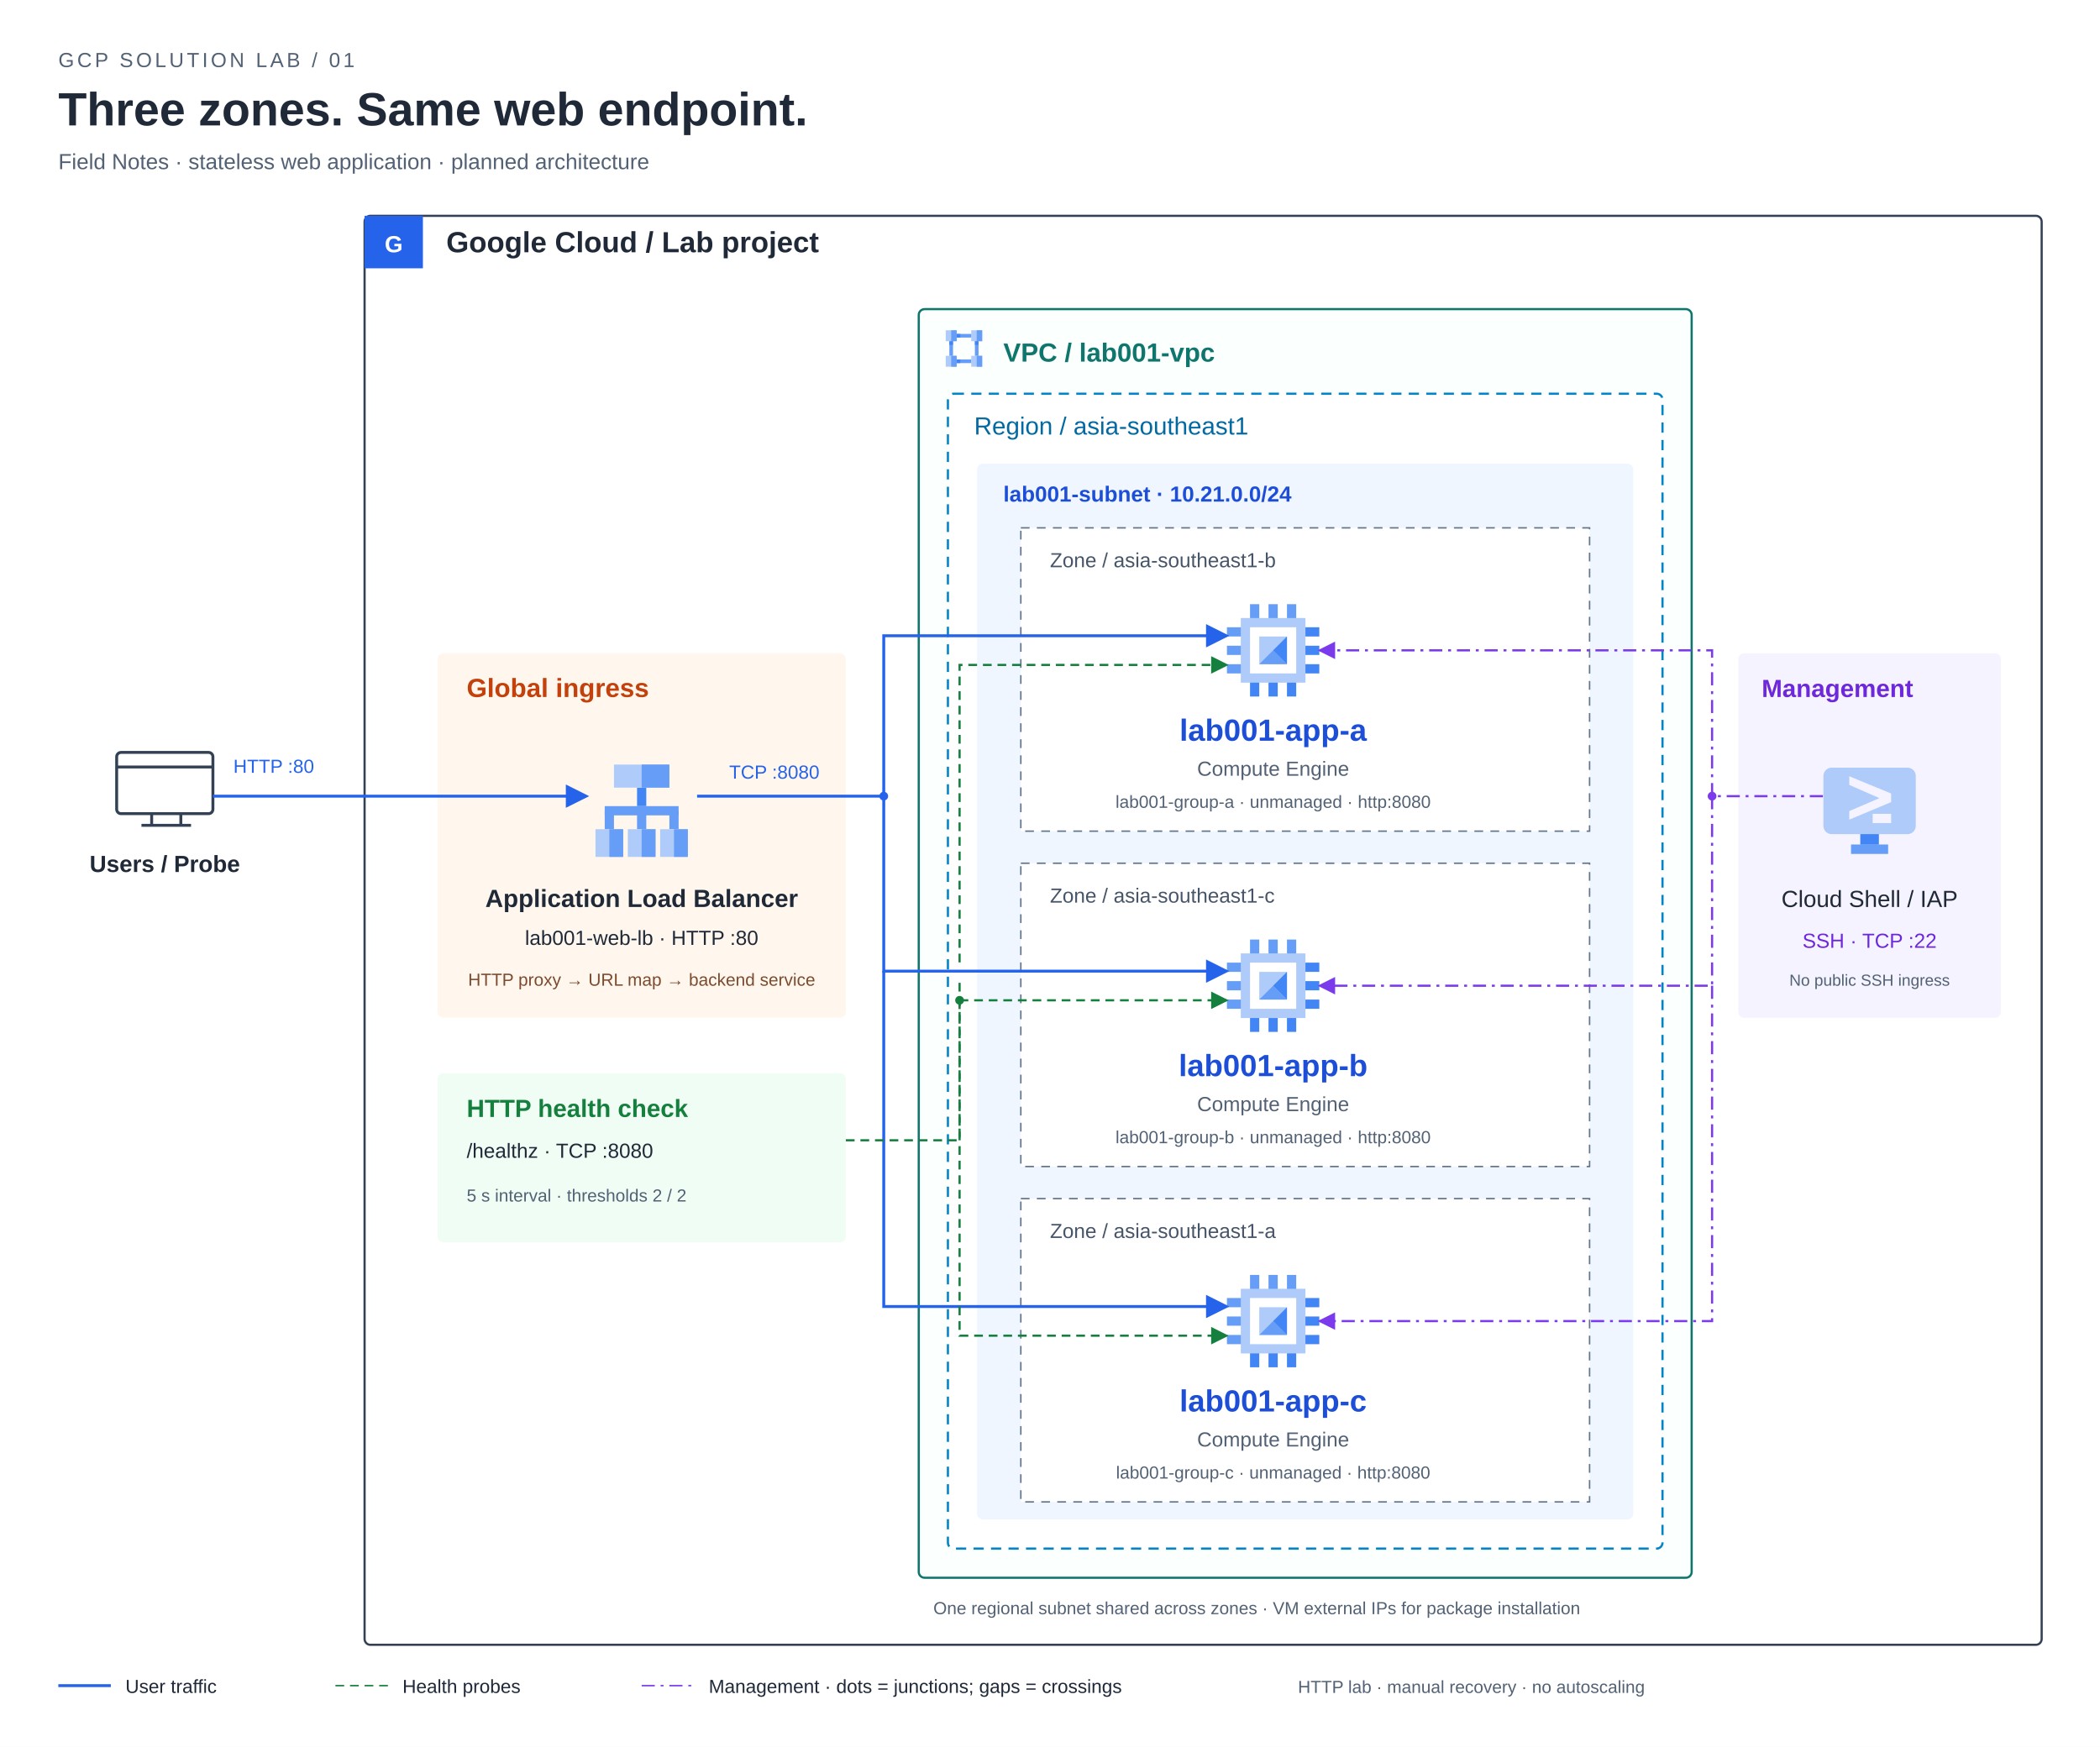
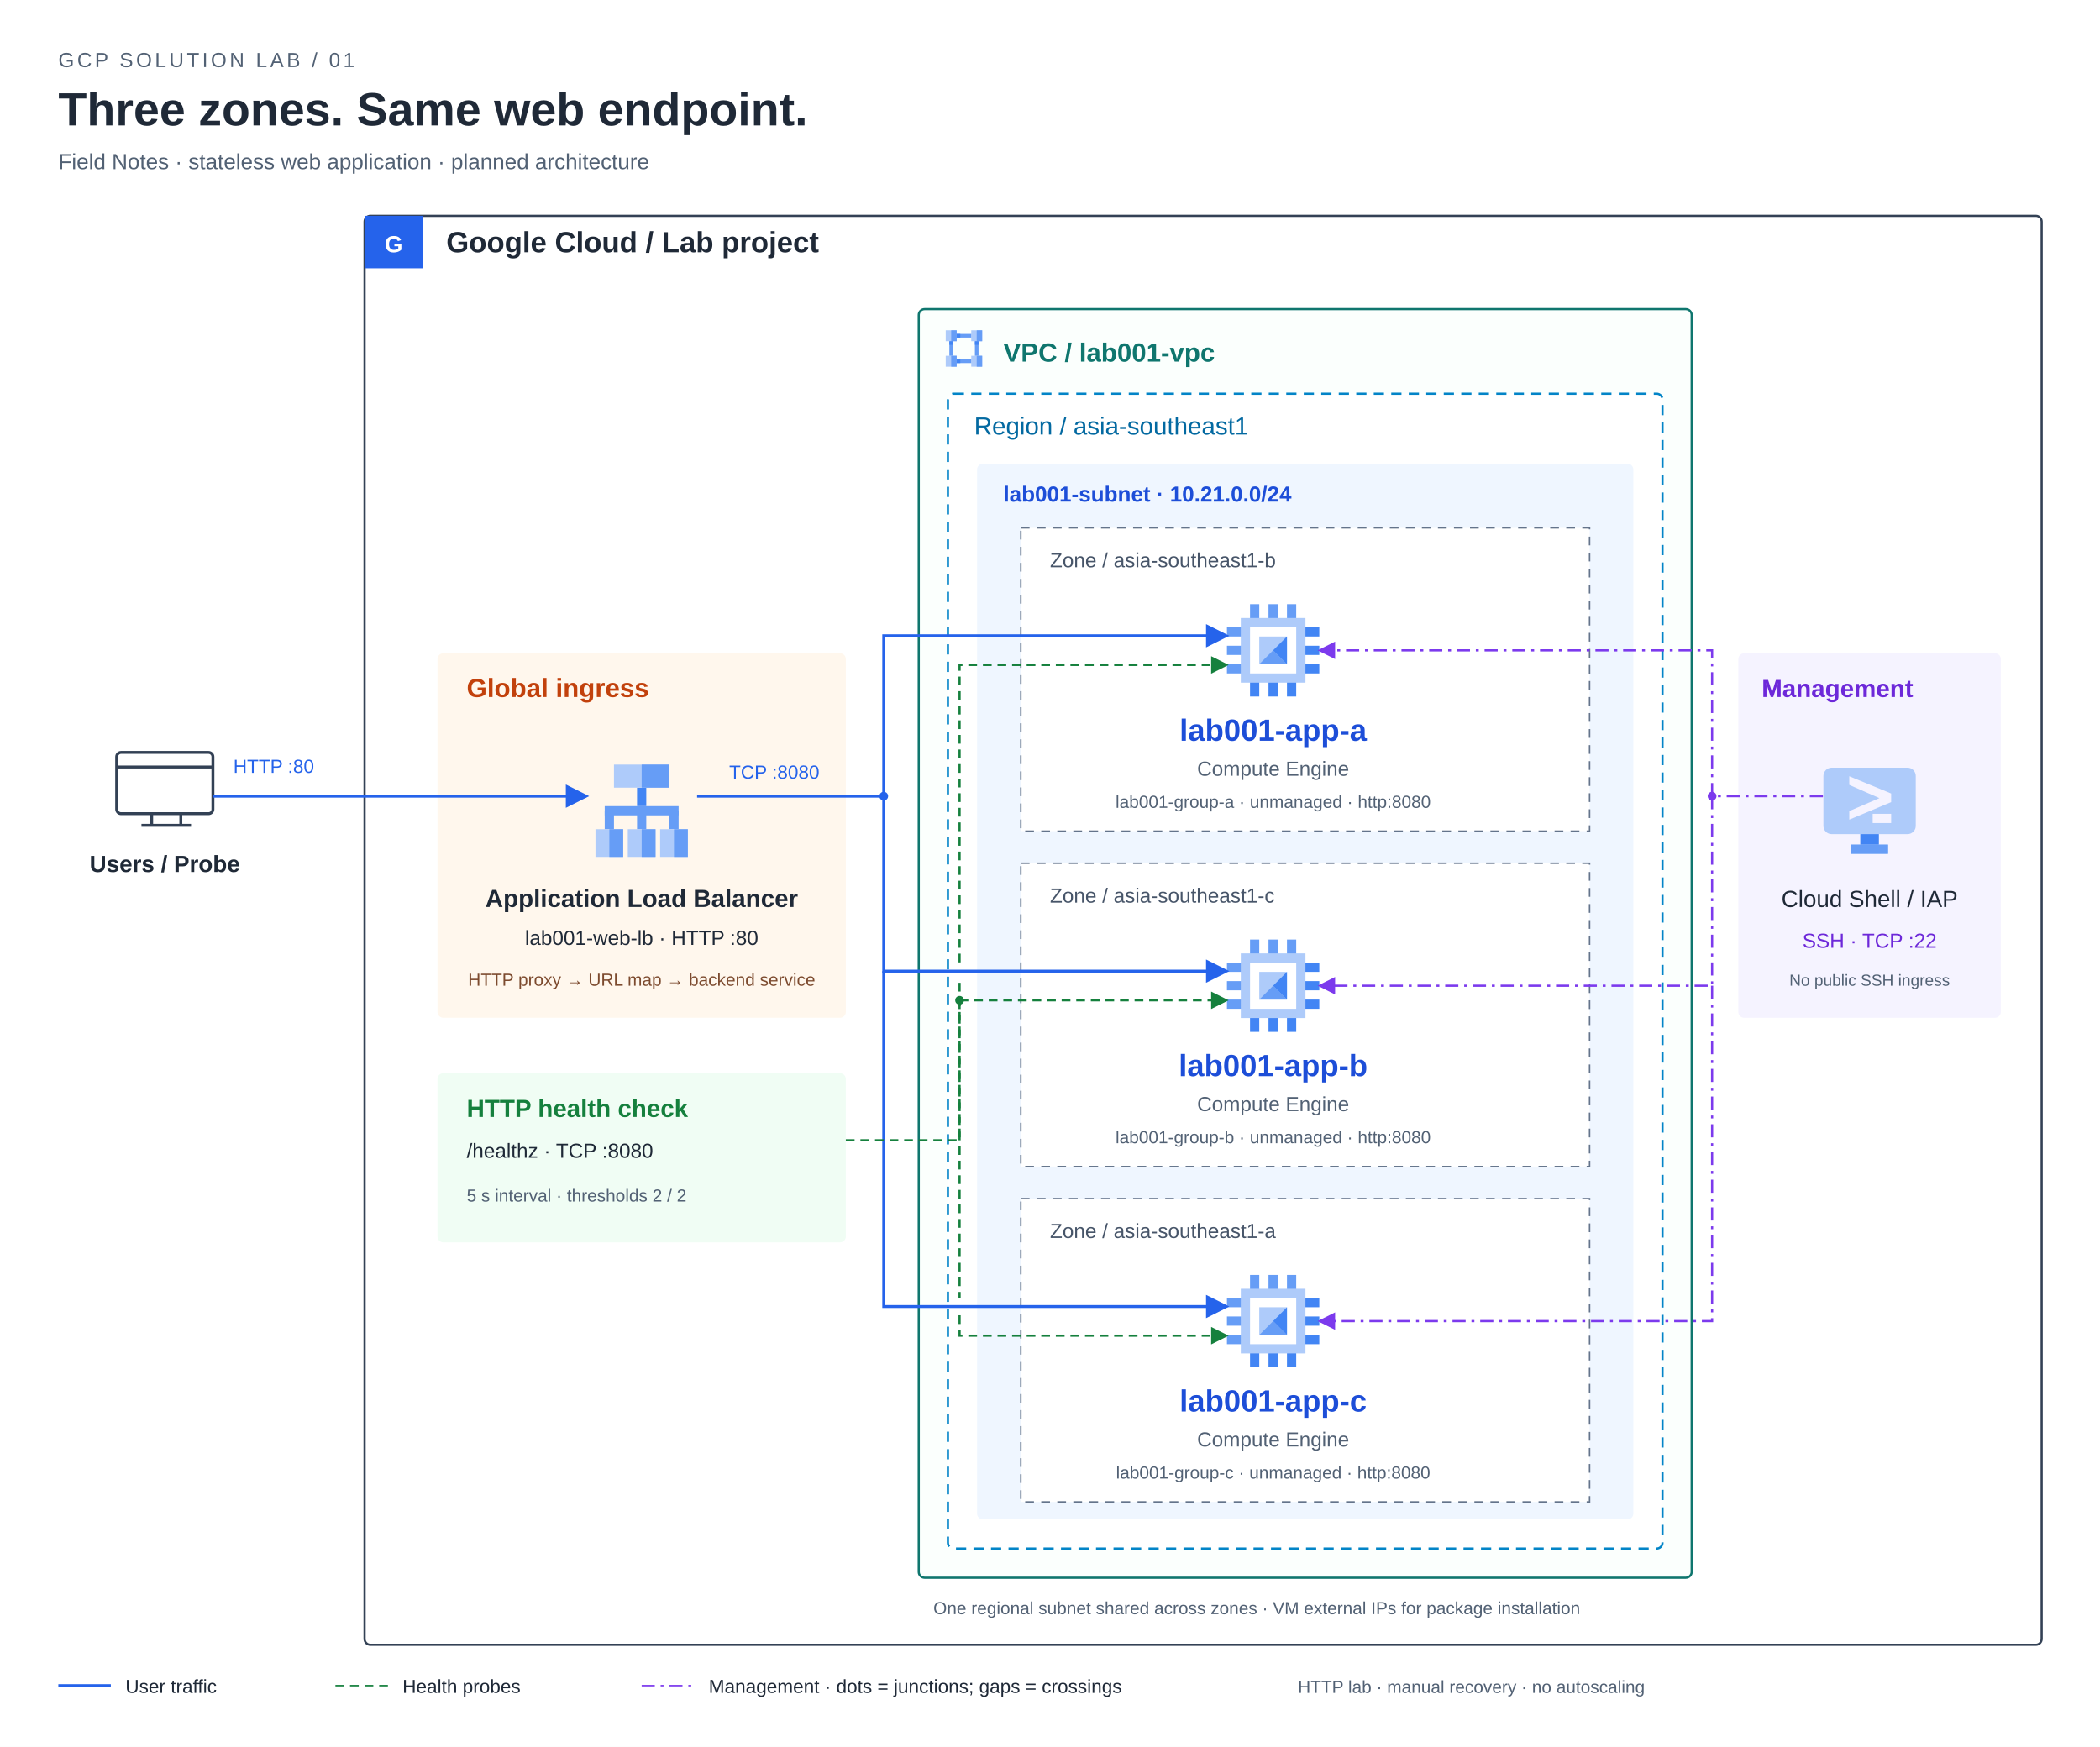
<svg xmlns="http://www.w3.org/2000/svg" viewBox="0 0 1440 1198" role="img" aria-labelledby="title desc">
  <defs>
    <marker id="b" markerWidth="8" markerHeight="8" refX="7" refY="4" orient="auto">
      <path d="M0 0L8 4L0 8" fill="#2563eb" />
    </marker>
    <marker id="g" markerWidth="8" markerHeight="8" refX="7" refY="4" orient="auto">
      <path d="M0 0L8 4L0 8" fill="#15803d" />
    </marker>
    <marker id="p" markerWidth="8" markerHeight="8" refX="7" refY="4" orient="auto">
      <path d="M0 0L8 4L0 8" fill="#7c3aed" />
    </marker>
  </defs>
  <rect width="1440" height="1198" fill="white" />
  <g font-family="Segoe UI, Arial, sans-serif" fill="#1f2937">
    <text x="40" y="46" font-size="14" fill="#526174" letter-spacing="2">GCP SOLUTION LAB / 01</text>
    <text x="40" y="86" font-size="32" font-weight="700">Three zones. Same web endpoint.</text>
    <text x="40" y="116" font-size="15" fill="#526174">Field Notes · stateless web application · planned architecture</text>
  </g>
  <g transform="translate(0 -32)">
    <g font-family="Segoe UI, Arial, sans-serif" fill="#1f2937">
      <rect x="250" y="180" width="1150" height="980" rx="4" fill="none" stroke="#334155" stroke-width="1.5" />
      <rect x="250" y="180" width="40" height="36" fill="#2563eb" />
      <text x="270" y="205" text-anchor="middle" fill="white" font-size="16" font-weight="700">G</text>
      <text x="306" y="205" font-size="20" font-weight="600">Google Cloud / Lab project</text>
      <rect x="630" y="244" width="530" height="870" rx="4" fill="#fbfffd" stroke="#0f766e" stroke-width="1.5" />
      <svg x="646" y="256" width="30" height="30" viewBox="0 0 24 24">
        <g data-name="Product Icons">
          <rect fill="#aecbfa" x="16" y="2" width="6" height="6" />
          <rect fill="#669df6" x="19" y="2" width="3" height="6" />
          <rect fill="#aecbfa" x="16" y="16" width="6" height="6" />
          <rect fill="#669df6" x="19" y="16" width="3" height="6" />
          <rect fill="#aecbfa" x="2" y="2" width="6" height="6" />
          <rect fill="#669df6" x="5" y="2" width="3" height="6" />
          <rect fill="#aecbfa" x="2" y="16" width="6" height="6" />
          <rect fill="#669df6" x="5" y="16" width="3" height="6" />
          <rect fill="#669df6" x="8" y="4" width="8" height="2" />
          <rect fill="#669df6" x="8" y="18" width="8" height="2" />
          <rect fill="#669df6" x="18" y="8" width="2" height="8" />
          <rect fill="#669df6" x="4" y="8" width="2" height="8" />
          <rect fill="#4285f4" x="4" y="8" width="2" height="2" />
          <rect fill="#4285f4" x="18" y="8" width="2" height="2" />
          <rect fill="#4285f4" x="8" y="4" width="2" height="2" />
          <rect fill="#4285f4" x="8" y="18" width="2" height="2" />
        </g>
      </svg>
      <text x="688" y="280" font-size="18" fill="#0f766e" font-weight="600">VPC / lab001-vpc</text>
      <rect x="650" y="302" width="490" height="792" rx="4" fill="white" stroke="#0284c7" stroke-width="1.5" stroke-dasharray="7 5" />
      <text x="668" y="330" font-size="17" fill="#0369a1">Region / asia-southeast1</text>
      <rect x="670" y="350" width="450" height="724" rx="4" fill="#eff6ff" />
      <text x="688" y="376" font-size="15" fill="#1d4ed8" font-weight="600">lab001-subnet · 10.21.0.0/24</text>
      <rect x="700" y="394" width="390" height="208" fill="white" stroke="#64748b" stroke-dasharray="6 5" />
      <text x="720" y="421" font-size="14" fill="#475569">Zone / asia-southeast1-b</text>
      <svg x="835" y="440" width="76" height="76" viewBox="0 0 24 24">
        <g data-name="Product Icons">
          <rect fill="#aecbfa" x="9" y="9" width="6" height="6" />
          <rect fill="#669df6" x="11" y="2" width="2" height="4" />
          <rect fill="#669df6" x="7" y="2" width="2" height="4" />
          <rect fill="#669df6" x="15" y="2" width="2" height="4" />
          <rect fill="#4285f4" x="11" y="18" width="2" height="4" />
          <rect fill="#4285f4" x="7" y="18" width="2" height="4" />
          <rect fill="#4285f4" x="15" y="18" width="2" height="4" />
          <rect fill="#4285f4" x="19" y="10" width="2" height="4" transform="translate(8 32) rotate(-90)" />
          <rect fill="#4285f4" x="19" y="14" width="2" height="4" transform="translate(4 36) rotate(-90)" />
          <rect fill="#4285f4" x="19" y="6" width="2" height="4" transform="translate(12 28) rotate(-90)" />
          <rect fill="#669df6" x="3" y="10" width="2" height="4" transform="translate(-8 16) rotate(-90)" />
          <rect fill="#669df6" x="3" y="14" width="2" height="4" transform="translate(-12 20) rotate(-90)" />
          <rect fill="#669df6" x="3" y="6" width="2" height="4" transform="translate(-4 12) rotate(-90)" />
          <path fill="#aecbfa" d="M5,5V19H19V5ZM17,17H7V7H17Z" />
          <polygon fill="#669df6" points="9 15 15 15 12 12 9 15" />
          <polygon fill="#4285f4" points="12 12 15 15 15 9 12 12" />
        </g>
      </svg>
      <text x="873" y="540" text-anchor="middle" font-size="21" font-weight="700" fill="#1d4ed8">lab001-app-a</text>
      <text x="873" y="564" text-anchor="middle" font-size="14" fill="#526174">Compute Engine</text>
      <text x="873" y="586" text-anchor="middle" font-size="12" fill="#526174">lab001-group-a · unmanaged · http:8080</text>
      <rect x="700" y="624" width="390" height="208" fill="white" stroke="#64748b" stroke-dasharray="6 5" />
      <text x="720" y="651" font-size="14" fill="#475569">Zone / asia-southeast1-c</text>
      <svg x="835" y="670" width="76" height="76" viewBox="0 0 24 24">
        <g data-name="Product Icons">
          <rect fill="#aecbfa" x="9" y="9" width="6" height="6" />
          <rect fill="#669df6" x="11" y="2" width="2" height="4" />
          <rect fill="#669df6" x="7" y="2" width="2" height="4" />
          <rect fill="#669df6" x="15" y="2" width="2" height="4" />
          <rect fill="#4285f4" x="11" y="18" width="2" height="4" />
          <rect fill="#4285f4" x="7" y="18" width="2" height="4" />
          <rect fill="#4285f4" x="15" y="18" width="2" height="4" />
          <rect fill="#4285f4" x="19" y="10" width="2" height="4" transform="translate(8 32) rotate(-90)" />
          <rect fill="#4285f4" x="19" y="14" width="2" height="4" transform="translate(4 36) rotate(-90)" />
          <rect fill="#4285f4" x="19" y="6" width="2" height="4" transform="translate(12 28) rotate(-90)" />
          <rect fill="#669df6" x="3" y="10" width="2" height="4" transform="translate(-8 16) rotate(-90)" />
          <rect fill="#669df6" x="3" y="14" width="2" height="4" transform="translate(-12 20) rotate(-90)" />
          <rect fill="#669df6" x="3" y="6" width="2" height="4" transform="translate(-4 12) rotate(-90)" />
          <path fill="#aecbfa" d="M5,5V19H19V5ZM17,17H7V7H17Z" />
          <polygon fill="#669df6" points="9 15 15 15 12 12 9 15" />
          <polygon fill="#4285f4" points="12 12 15 15 15 9 12 12" />
        </g>
      </svg>
      <text x="873" y="770" text-anchor="middle" font-size="21" font-weight="700" fill="#1d4ed8">lab001-app-b</text>
      <text x="873" y="794" text-anchor="middle" font-size="14" fill="#526174">Compute Engine</text>
      <text x="873" y="816" text-anchor="middle" font-size="12" fill="#526174">lab001-group-b · unmanaged · http:8080</text>
      <g transform="translate(0 230)">
        <rect x="700" y="624" width="390" height="208" fill="white" stroke="#64748b" stroke-dasharray="6 5" />
        <text x="720" y="651" font-size="14" fill="#475569">Zone / asia-southeast1-a</text>
        <svg x="835" y="670" width="76" height="76" viewBox="0 0 24 24">
          <g data-name="Product Icons">
            <rect fill="#aecbfa" x="9" y="9" width="6" height="6" />
            <rect fill="#669df6" x="11" y="2" width="2" height="4" />
            <rect fill="#669df6" x="7" y="2" width="2" height="4" />
            <rect fill="#669df6" x="15" y="2" width="2" height="4" />
            <rect fill="#4285f4" x="11" y="18" width="2" height="4" />
            <rect fill="#4285f4" x="7" y="18" width="2" height="4" />
            <rect fill="#4285f4" x="15" y="18" width="2" height="4" />
            <rect fill="#4285f4" x="19" y="10" width="2" height="4" transform="translate(8 32) rotate(-90)" />
            <rect fill="#4285f4" x="19" y="14" width="2" height="4" transform="translate(4 36) rotate(-90)" />
            <rect fill="#4285f4" x="19" y="6" width="2" height="4" transform="translate(12 28) rotate(-90)" />
            <rect fill="#669df6" x="3" y="10" width="2" height="4" transform="translate(-8 16) rotate(-90)" />
            <rect fill="#669df6" x="3" y="14" width="2" height="4" transform="translate(-12 20) rotate(-90)" />
            <rect fill="#669df6" x="3" y="6" width="2" height="4" transform="translate(-4 12) rotate(-90)" />
            <path fill="#aecbfa" d="M5,5V19H19V5ZM17,17H7V7H17Z" />
            <polygon fill="#669df6" points="9 15 15 15 12 12 9 15" />
            <polygon fill="#4285f4" points="12 12 15 15 15 9 12 12" />
          </g>
        </svg>
        <text x="873" y="770" text-anchor="middle" font-size="21" font-weight="700" fill="#1d4ed8">lab001-app-c</text>
        <text x="873" y="794" text-anchor="middle" font-size="14" fill="#526174">Compute Engine</text>
        <text x="873" y="816" text-anchor="middle" font-size="12" fill="#526174">lab001-group-c · unmanaged · http:8080</text>
      </g>
      <g transform="translate(80 548)" fill="none" stroke="#334155" stroke-width="2">
        <rect width="66" height="42" rx="3" />
        <path d="M0 10H66M24 42V50H44V42M17 50H51" />
      </g>
      <text x="113" y="630" text-anchor="middle" font-size="16" font-weight="600">Users / Probe</text>
      <rect x="300" y="480" width="280" height="250" rx="4" fill="#fff7ed" />
      <text x="320" y="510" font-size="18" fill="#c2410c" font-weight="600">Global ingress</text>
      <svg x="402" y="550" width="76" height="76" viewBox="0 0 24 24">
        <g data-name="Product Icons">
          <g data-name="colored-32/load-balancing">
            <rect fill="none" width="24" height="24" />
            <g>
              <rect fill="#669df6" x="18" y="12" width="2" height="4" />
              <rect fill="#669df6" x="11" y="12" width="2" height="4" />
              <rect fill="#669df6" x="4" y="12" width="2" height="4" />
              <polygon fill="#4285f4" points="13 11 11 11 11 7 13 7 13 11" />
              <rect fill="#669df6" x="4" y="11" width="16" height="2" />
              <rect fill="#aecbfa" x="6" y="2" width="12" height="5" />
              <rect fill="#669df6" x="12" y="2" width="6" height="5" />
              <rect fill="#aecbfa" x="16" y="16" width="6" height="6" />
              <rect fill="#aecbfa" x="2" y="16" width="6" height="6" />
              <rect fill="#669df6" x="5" y="16" width="3" height="6" />
              <rect fill="#aecbfa" x="9" y="16" width="6" height="6" />
              <rect fill="#669df6" x="12" y="16" width="3" height="6" />
              <rect fill="#669df6" x="19" y="16" width="3" height="6" />
            </g>
          </g>
        </g>
      </svg>
      <text x="440" y="654" text-anchor="middle" font-size="17" font-weight="600">Application Load Balancer</text>
      <text x="440" y="680" text-anchor="middle" font-size="14">lab001-web-lb · HTTP :80</text>
      <text x="440" y="708" text-anchor="middle" font-size="12" fill="#7c4a2e">HTTP proxy → URL map → backend service</text>
      <rect x="300" y="768" width="280" height="116" rx="4" fill="#f0fdf4" />
      <text x="320" y="798" font-size="17" fill="#15803d" font-weight="600">HTTP health check</text>
      <text x="320" y="826" font-size="14">/healthz · TCP :8080</text>
      <text x="320" y="856" font-size="12" fill="#526174">5 s interval · thresholds 2 / 2</text>
      <rect x="1192" y="480" width="180" height="250" rx="4" fill="#f5f3ff" />
      <text x="1208" y="510" font-size="17" fill="#6d28d9" font-weight="600">Management</text>
      <svg x="1244" y="550" width="76" height="76" viewBox="0 0 24 24">
        <g data-name="Product Icons">
          <g data-name="Cloud-Shell shaded 32px">
            <path fill="#aecbfa" d="M20.2,2.67H3.8A1.79,1.79,0,0,0,2,4.47v10.8a1.79,1.79,0,0,0,1.8,1.8H10v2.26H8v2h8v-2H14V17.07h6.2a1.79,1.79,0,0,0,1.8-1.8V4.47A1.79,1.79,0,0,0,20.2,2.67Zm-3.53,12h-4v-2h4Zm0-4.54L7.6,13.93V12.07l6.53-2.8L7.6,6.4V4.53l9.07,3.74Z" />
            <polygon fill="#4285f4" points="10 17.07 14 17.07 14 19.33 10 19.33 10 17.07" />
            <rect fill="#669df6" x="8" y="19.33" width="8" height="2" />
          </g>
        </g>
      </svg>
      <text x="1282" y="654" text-anchor="middle" font-size="16">Cloud Shell / IAP</text>
      <text x="1282" y="682" text-anchor="middle" font-size="14" fill="#6d28d9">SSH · TCP :22</text>
      <text x="1282" y="708" text-anchor="middle" font-size="11" fill="#526174">No public SSH ingress</text>
      <text x="160" y="562" font-size="13" fill="#2563eb">HTTP :80</text>
      <text x="500" y="566" font-size="13" fill="#2563eb">TCP :8080</text>
      <text x="640" y="1139" font-size="12" fill="#526174">One regional subnet shared across zones · VM external IPs for package installation</text>
      <path d="M40 1188H76" stroke="#2563eb" stroke-width="2" />
      <text x="86" y="1193" font-size="13">User traffic</text>
      <path d="M230 1188H266" stroke="#15803d" stroke-dasharray="6 4" />
      <text x="276" y="1193" font-size="13">Health probes</text>
      <path d="M440 1188H476" stroke="#7c3aed" stroke-dasharray="9 4 2 4" />
      <text x="486" y="1193" font-size="13">Management · dots = junctions; gaps = crossings</text>
      <text x="890" y="1193" font-size="12" fill="#526174">HTTP lab · manual recovery · no autoscaling</text>
    </g>
    <g fill="none" stroke="#2563eb" stroke-width="2" marker-end="url(#b)">
      <path d="M146 578H402" />
      <path d="M478 578H606V468H841" />
      <path d="M606 578V698H841" />
      <path d="M606 698V928H841" />
    </g>
    <circle cx="606" cy="578" r="3" fill="#2563eb" />
    <g fill="none" stroke="#15803d" stroke-width="1.5" stroke-dasharray="6 4">
      <path d="M580 814H658V704" />
      <path d="M658 692V488H841" marker-end="url(#g)" />
      <path d="M658 718H841" marker-end="url(#g)" />
-       <path d="M658 718V948H841" marker-end="url(#g)" />
+       <path d="M658 718V922" />
+       <path d="M658 934V948H841" marker-end="url(#g)" />
    </g>
    <circle cx="658" cy="718" r="3" fill="#15803d" />
    <g fill="none" stroke="#7c3aed" stroke-width="1.5" stroke-dasharray="9 4 2 4" marker-end="url(#p)">
      <path d="M1250 578H1174V478H905" />
      <path d="M1174 578V708H905" />
      <path d="M1174 708V938H905" />
    </g>
    <circle cx="1174" cy="578" r="3" fill="#7c3aed" />
  </g>
</svg>
